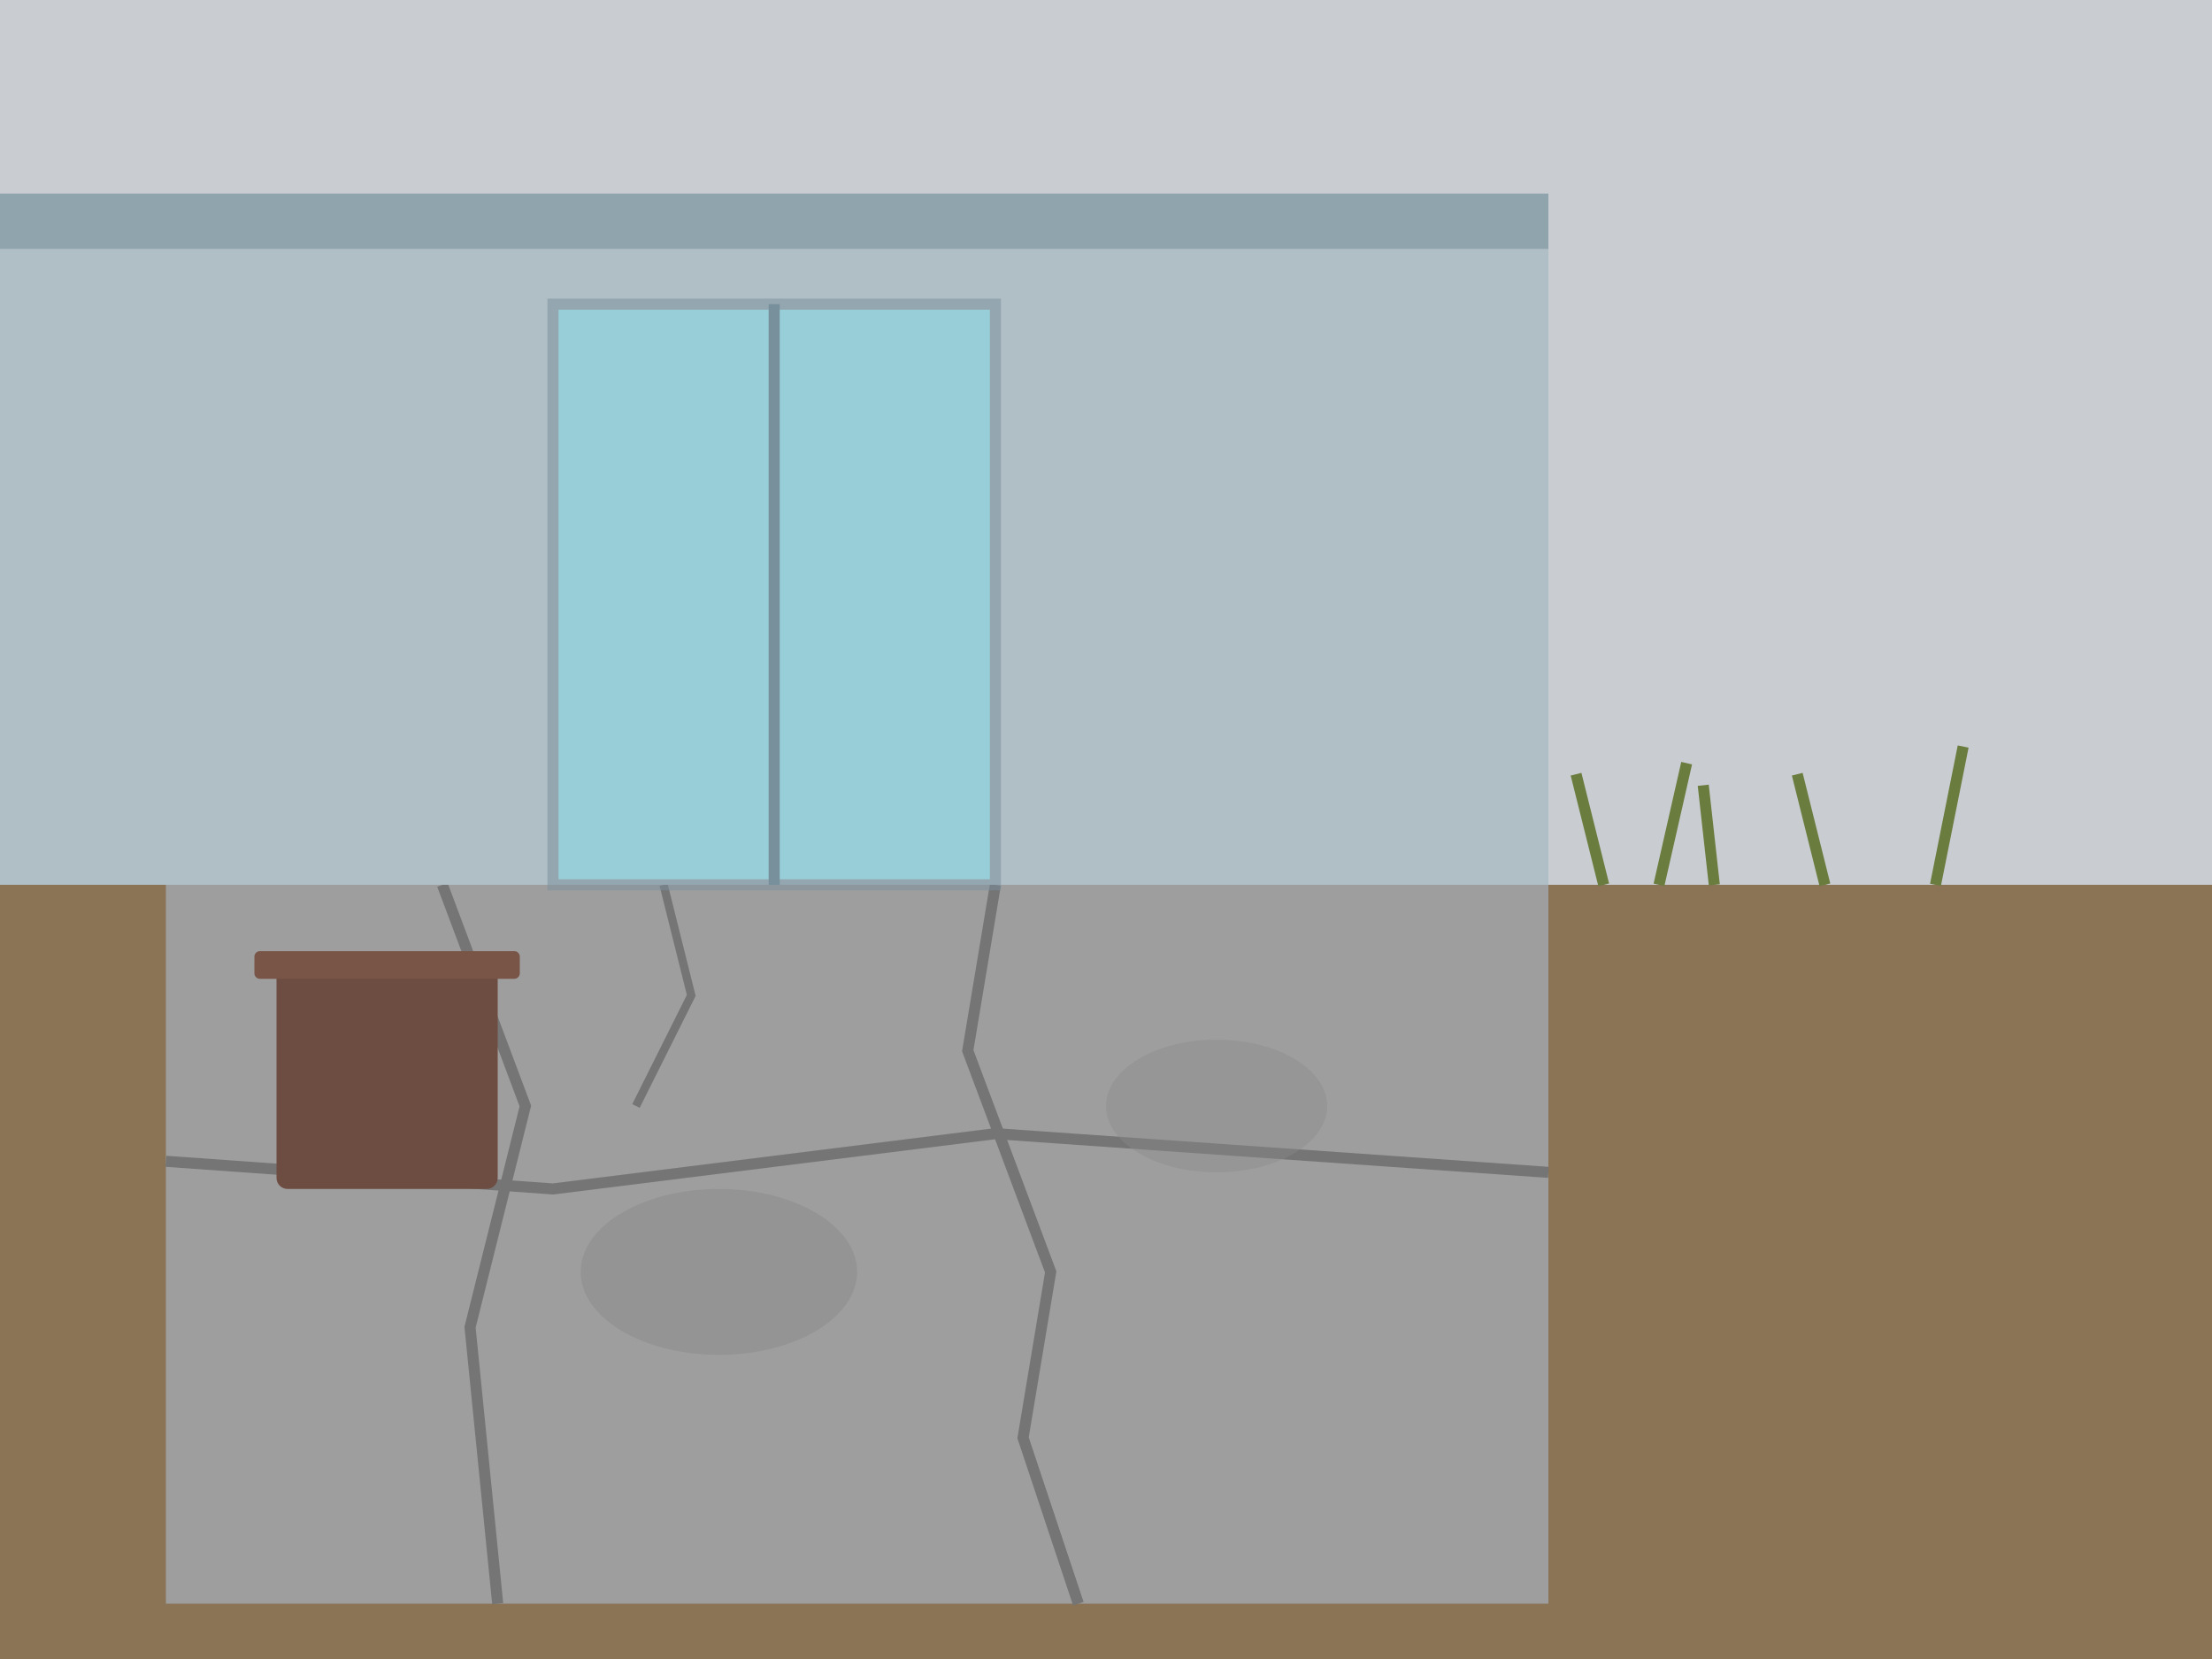
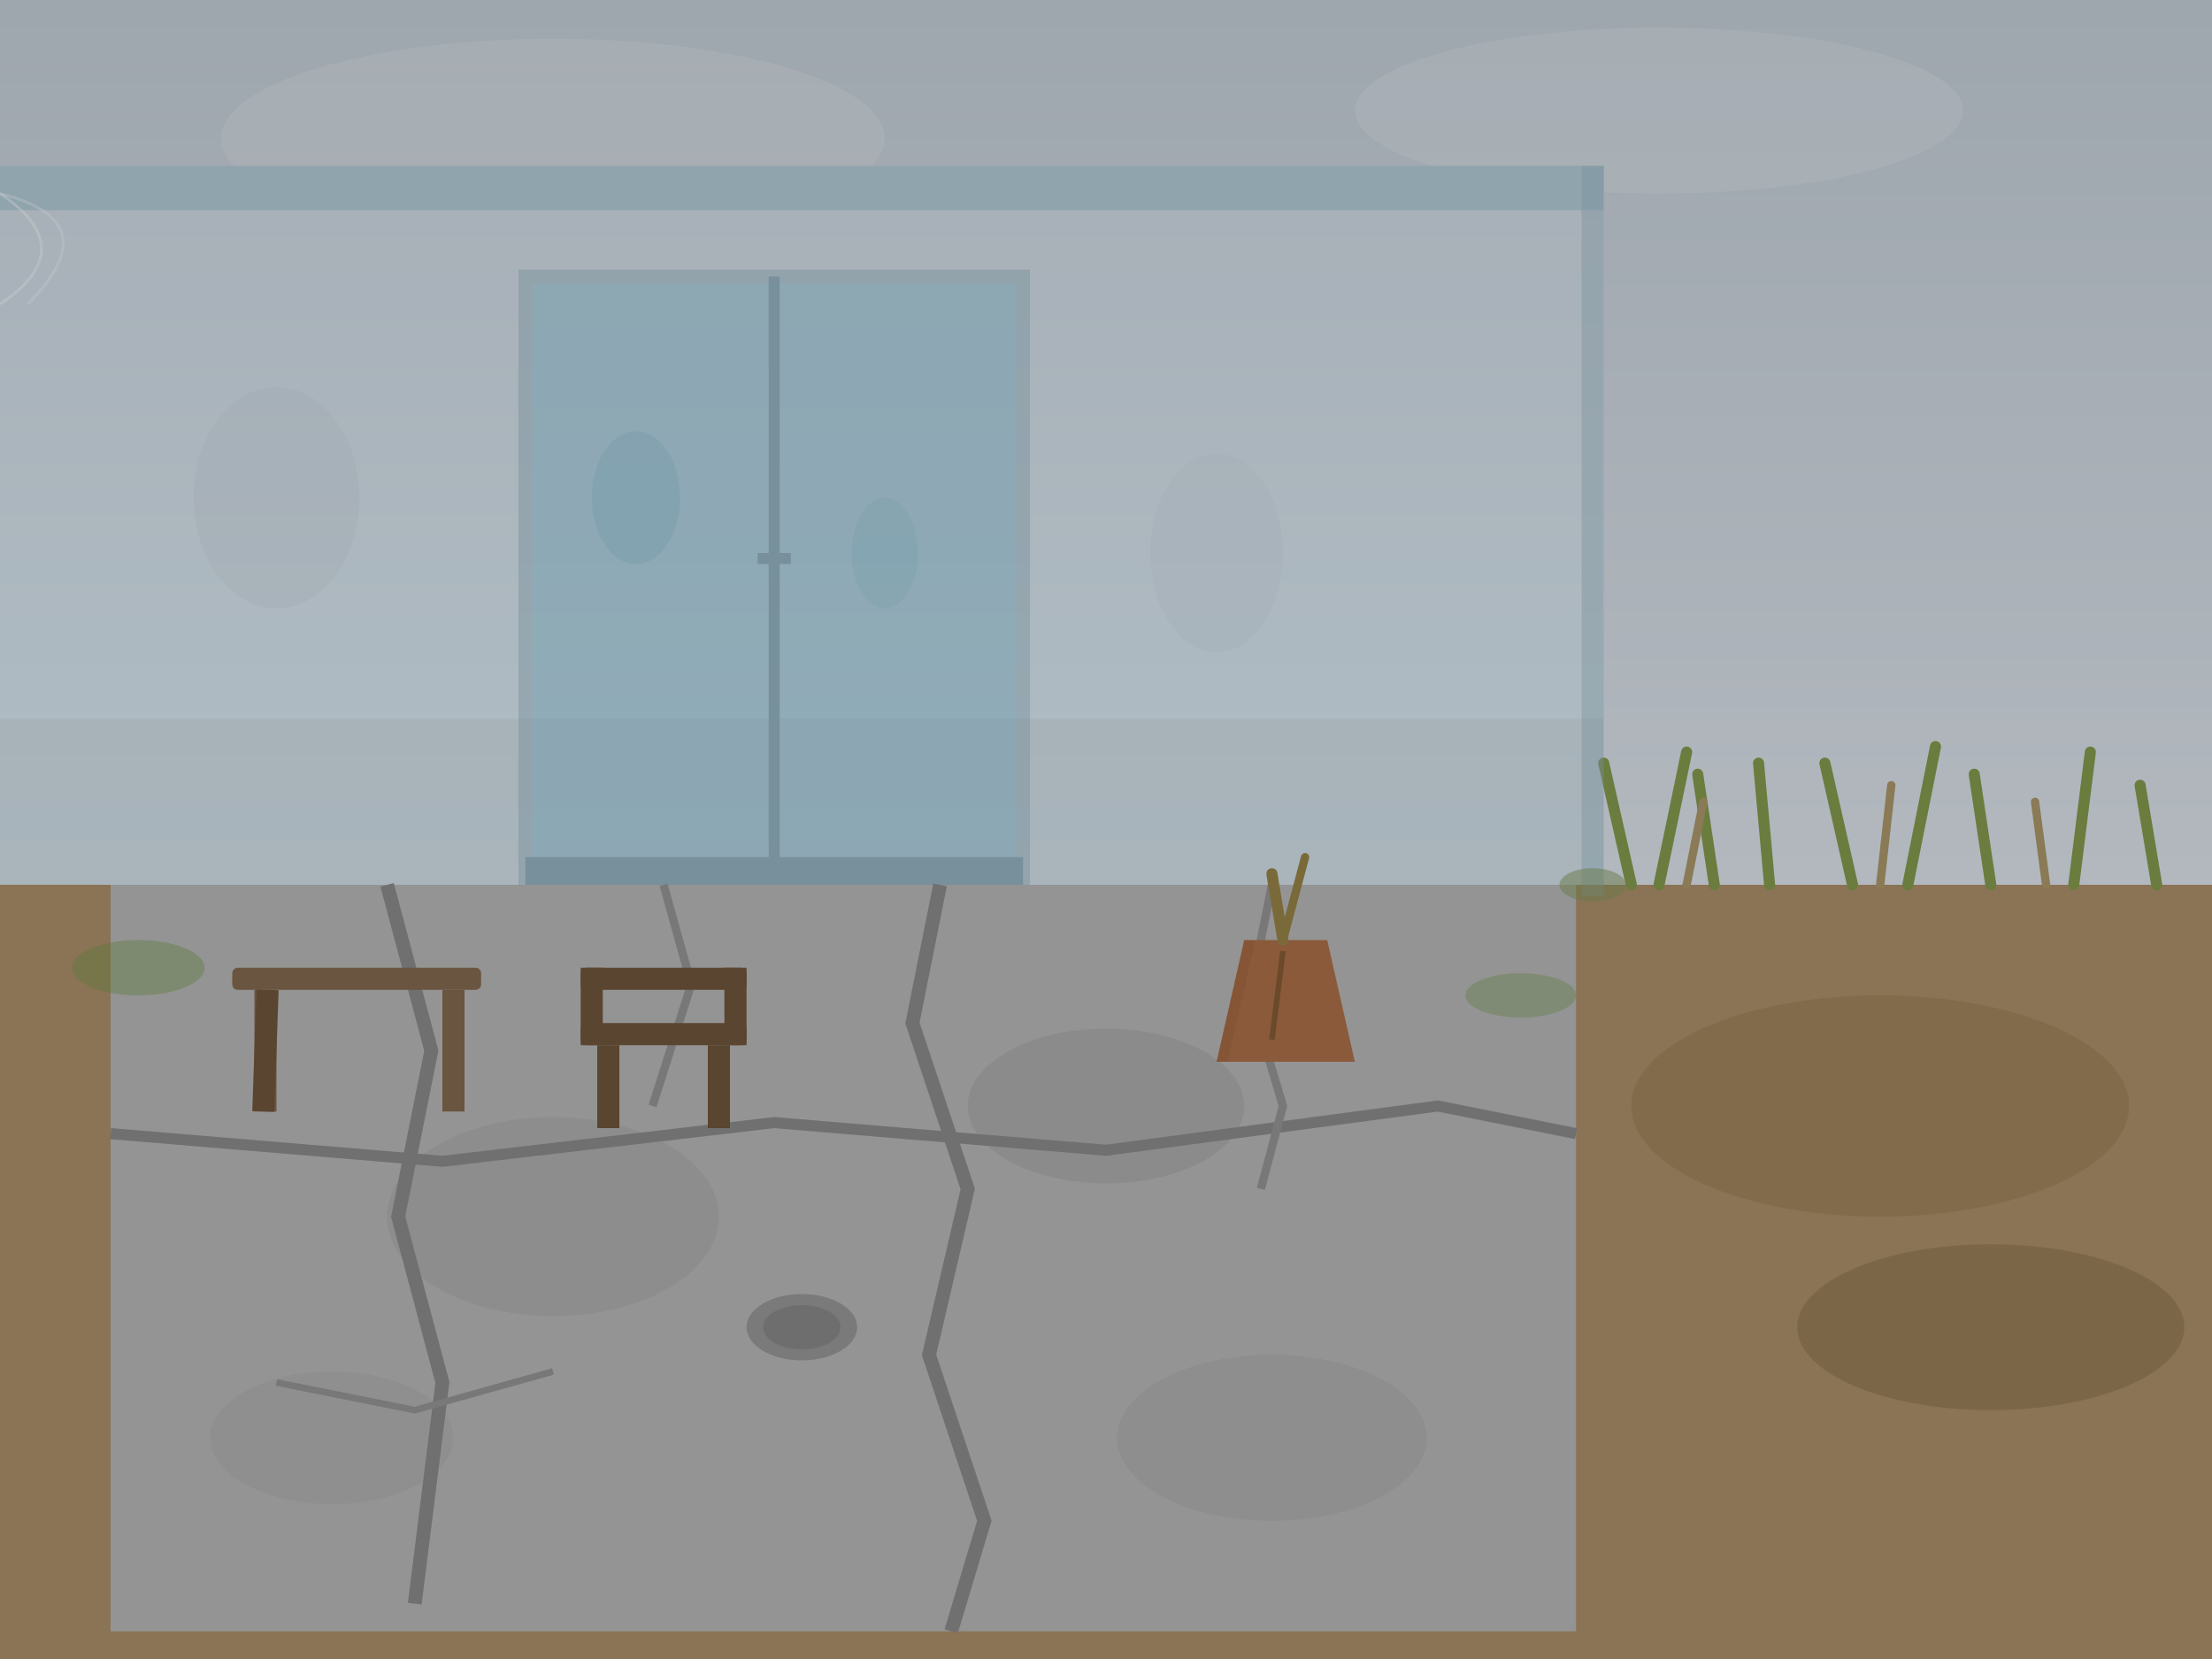
<svg xmlns="http://www.w3.org/2000/svg" viewBox="0 0 400 300">
-   <rect width="400" height="300" fill="#c9ccd0" />
+   <defs>
+     <linearGradient id="graySkyPB" x1="0" y1="0" x2="0" y2="1">
+       <stop offset="0%" stop-color="#9ea6ae" />
+       <stop offset="100%" stop-color="#c4c8cc" />
+     </linearGradient>
+     <linearGradient id="wallGrad" x1="0" y1="0" x2="0" y2="1">
+       <stop offset="0%" stop-color="#a8b0b8" />
+       <stop offset="100%" stop-color="#B0BEC5" />
+     </linearGradient>
+   </defs>
+   <rect width="400" height="300" fill="url(#graySkyPB)" />
+   <ellipse cx="100" cy="25" rx="60" ry="18" fill="#aeb3b8" opacity="0.5" />
+   <ellipse cx="300" cy="20" rx="55" ry="15" fill="#b0b5ba" opacity="0.45" />
+   <rect x="0" y="35" width="290" height="125" fill="url(#wallGrad)" />
+   <rect x="0" y="130" width="290" height="30" fill="#9aa2aa" opacity="0.35" />
+   <ellipse cx="50" cy="90" rx="15" ry="20" fill="#9da5ad" opacity="0.25" />
+   <ellipse cx="220" cy="100" rx="12" ry="18" fill="#9da5ad" opacity="0.2" />
+   <rect x="0" y="30" width="290" height="8" fill="#90A4AE" />
+   <rect x="95" y="50" width="90" height="110" fill="#6a9aaa" opacity="0.45" stroke="#78909C" stroke-width="2.5" />
+   <line x1="140" y1="50" x2="140" y2="160" stroke="#78909C" stroke-width="2" />
+   <rect x="95" y="155" width="90" height="5" fill="#78909C" />
+   <ellipse cx="115" cy="90" rx="8" ry="12" fill="#5a8a9a" opacity="0.2" />
+   <ellipse cx="160" cy="100" rx="6" ry="10" fill="#5a8a9a" opacity="0.15" />
+   <rect x="137" y="100" width="6" height="2" fill="#78909C" />
  <rect y="160" width="400" height="140" fill="#8B7355" />
-   <rect x="30" y="160" width="250" height="130" fill="#9E9E9E" />
-   <path d="M80 160 L95 200 L85 240 L90 290" stroke="#757575" stroke-width="2" fill="none" />
-   <path d="M180 160 L175 190 L190 230 L185 260 L195 290" stroke="#757575" stroke-width="2" fill="none" />
-   <path d="M30 210 L100 215 L180 205 L280 212" stroke="#757575" stroke-width="2" fill="none" />
-   <path d="M120 160 L125 180 L115 200" stroke="#757575" stroke-width="1.5" fill="none" />
-   <ellipse cx="130" cy="230" rx="25" ry="15" fill="#8a8a8a" opacity="0.5" />
-   <ellipse cx="220" cy="200" rx="20" ry="12" fill="#8a8a8a" opacity="0.4" />
-   <rect x="50" y="175" width="40" height="40" fill="#6D4C41" rx="2" />
-   <rect x="46" y="172" width="48" height="5" fill="#795548" rx="1" />
-   <line x1="290" y1="160" x2="285" y2="140" stroke="#6b7c3f" stroke-width="2" />
-   <line x1="300" y1="160" x2="305" y2="138" stroke="#6b7c3f" stroke-width="2" />
-   <line x1="310" y1="160" x2="308" y2="142" stroke="#6b7c3f" stroke-width="2" />
-   <line x1="330" y1="160" x2="325" y2="140" stroke="#6b7c3f" stroke-width="2" />
-   <line x1="350" y1="160" x2="355" y2="135" stroke="#6b7c3f" stroke-width="2" />
-   <rect x="0" y="40" width="280" height="120" fill="#B0BEC5" />
-   <rect x="0" y="35" width="280" height="10" fill="#90A4AE" />
-   <rect x="100" y="55" width="80" height="105" fill="#80DEEA" opacity="0.5" stroke="#78909C" stroke-width="2" />
-   <line x1="140" y1="55" x2="140" y2="160" stroke="#78909C" stroke-width="2" />
+   <rect x="20" y="160" width="265" height="135" fill="#949494" />
+   <ellipse cx="100" cy="220" rx="30" ry="18" fill="#868686" opacity="0.5" />
+   <ellipse cx="200" cy="200" rx="25" ry="14" fill="#7e7e7e" opacity="0.4" />
+   <ellipse cx="60" cy="260" rx="22" ry="12" fill="#868686" opacity="0.35" />
+   <ellipse cx="230" cy="260" rx="28" ry="15" fill="#7e7e7e" opacity="0.3" />
+   <path d="M70 160 L78 190 L72 220 L80 250 L75 290" stroke="#707070" stroke-width="2.5" fill="none" />
+   <path d="M170 160 L165 185 L175 215 L168 245 L178 275 L172 295" stroke="#707070" stroke-width="2.5" fill="none" />
+   <path d="M20 205 L80 210 L140 203 L200 208 L260 200 L285 205" stroke="#707070" stroke-width="2" fill="none" />
+   <path d="M120 160 L125 178 L118 200" stroke="#787878" stroke-width="1.5" fill="none" />
+   <path d="M230 160 L226 180 L232 200 L228 215" stroke="#787878" stroke-width="1.5" fill="none" />
+   <path d="M50 250 L75 255 L100 248" stroke="#787878" stroke-width="1.2" fill="none" />
+   <ellipse cx="145" cy="240" rx="10" ry="6" fill="#7a7a7a" />
+   <ellipse cx="145" cy="240" rx="7" ry="4" fill="#6e6e6e" />
+   <rect x="42" y="175" width="45" height="4" fill="#6a5540" rx="1" />
+   <rect x="46" y="179" width="4" height="22" fill="#6a5540" />
+   <rect x="80" y="179" width="4" height="22" fill="#6a5540" />
+   <rect x="46" y="179" width="4" height="22" fill="#5a4530" transform="rotate(2 48 190)" />
+   <rect x="105" y="185" width="30" height="4" fill="#5a4530" rx="1" />
+   <rect x="108" y="189" width="4" height="15" fill="#5a4530" />
+   <rect x="128" y="189" width="4" height="15" fill="#5a4530" />
+   <rect x="105" y="175" width="4" height="14" fill="#5a4530" />
+   <rect x="131" y="175" width="4" height="14" fill="#5a4530" />
+   <rect x="105" y="175" width="30" height="4" fill="#5a4530" rx="1" />
+   <g stroke="#6b7c3f" stroke-width="2" stroke-linecap="round">
+     <line x1="295" y1="160" x2="290" y2="138" />
+     <line x1="300" y1="160" x2="305" y2="136" />
+     <line x1="310" y1="160" x2="307" y2="140" />
+     <line x1="320" y1="160" x2="318" y2="138" />
+     <line x1="335" y1="160" x2="330" y2="138" />
+     <line x1="345" y1="160" x2="350" y2="135" />
+     <line x1="360" y1="160" x2="357" y2="140" />
+     <line x1="375" y1="160" x2="378" y2="136" />
+     <line x1="390" y1="160" x2="387" y2="142" />
+   </g>
+   <g stroke="#8a7a55" stroke-width="1.5" stroke-linecap="round">
+     <line x1="305" y1="160" x2="308" y2="145" />
+     <line x1="340" y1="160" x2="342" y2="142" />
+     <line x1="370" y1="160" x2="368" y2="145" />
+   </g>
+   <ellipse cx="340" cy="200" rx="45" ry="20" fill="#7a6545" opacity="0.6" />
+   <ellipse cx="360" cy="240" rx="35" ry="15" fill="#6d5a3c" opacity="0.5" />
+   <ellipse cx="25" cy="175" rx="12" ry="5" fill="#5a7a3a" opacity="0.4" />
+   <ellipse cx="275" cy="180" rx="10" ry="4" fill="#5a7a3a" opacity="0.35" />
+   <path d="M225 170 L220 192 L245 192 L240 170 Z" fill="#8a5a3a" />
+   <path d="M225 170 L220 192 L222 192 L227 170 Z" fill="#7a4a2a" opacity="0.3" />
+   <line x1="232" y1="172" x2="230" y2="188" stroke="#6a4a2a" stroke-width="1" />
+   <line x1="232" y1="170" x2="230" y2="158" stroke="#7a6a3a" stroke-width="2" stroke-linecap="round" />
+   <line x1="232" y1="170" x2="236" y2="155" stroke="#7a6a3a" stroke-width="1.5" stroke-linecap="round" />
+   <path d="M0 35 Q15 45 0 55" stroke="#ccc" stroke-width="0.5" fill="none" opacity="0.4" />
+   <path d="M0 35 Q20 40 5 55" stroke="#ccc" stroke-width="0.5" fill="none" opacity="0.3" />
+   <rect x="286" y="30" width="4" height="132" fill="#78909C" opacity="0.4" />
+   <ellipse cx="288" cy="160" rx="6" ry="3" fill="#6a7a4a" opacity="0.5" />
</svg>
